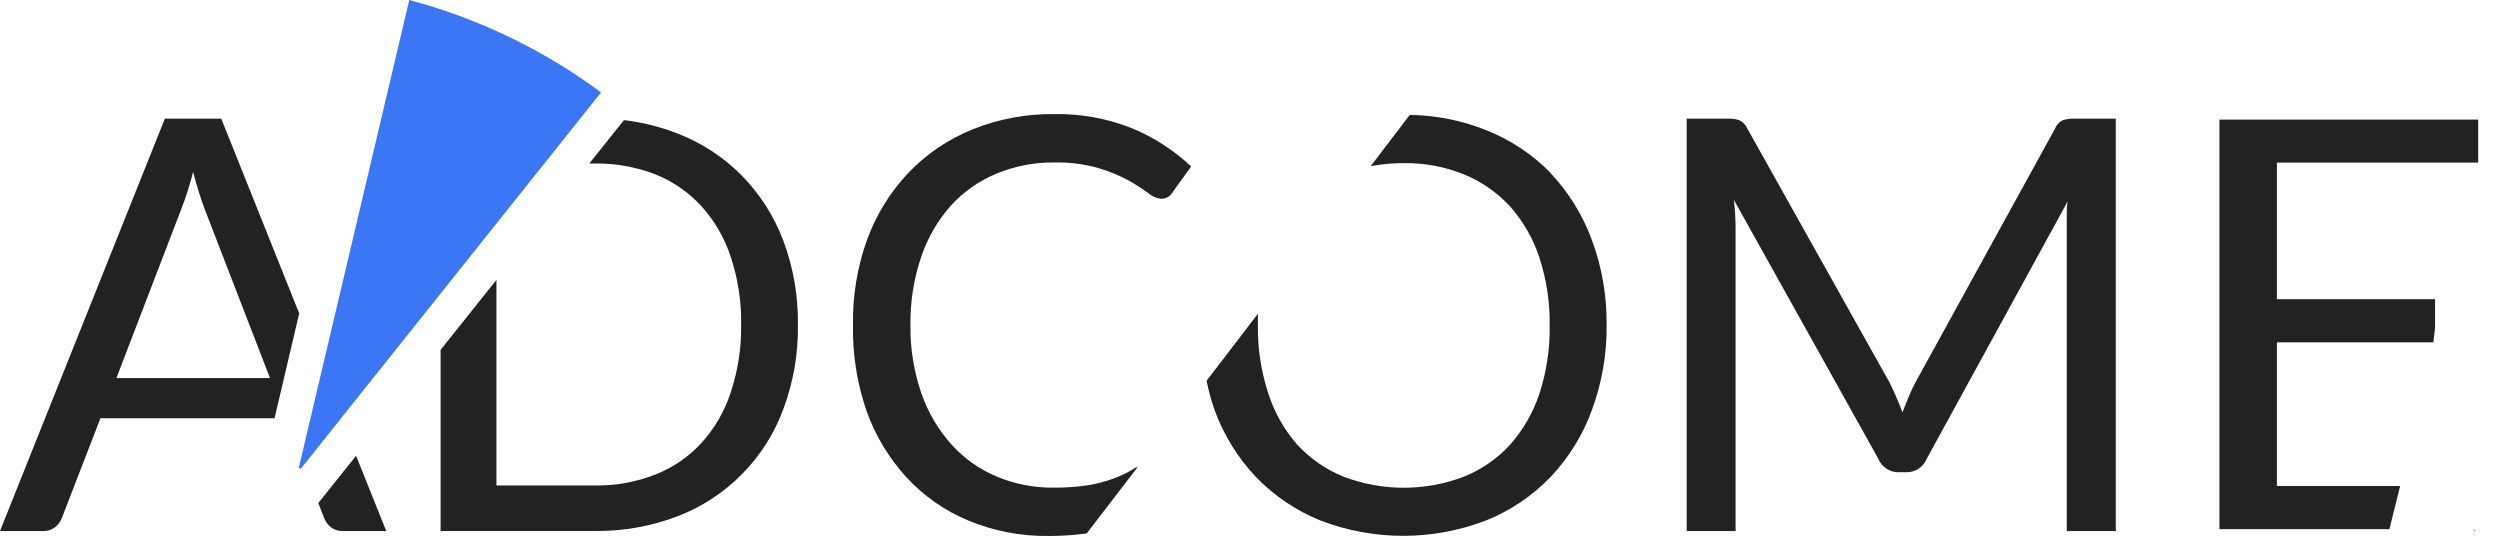
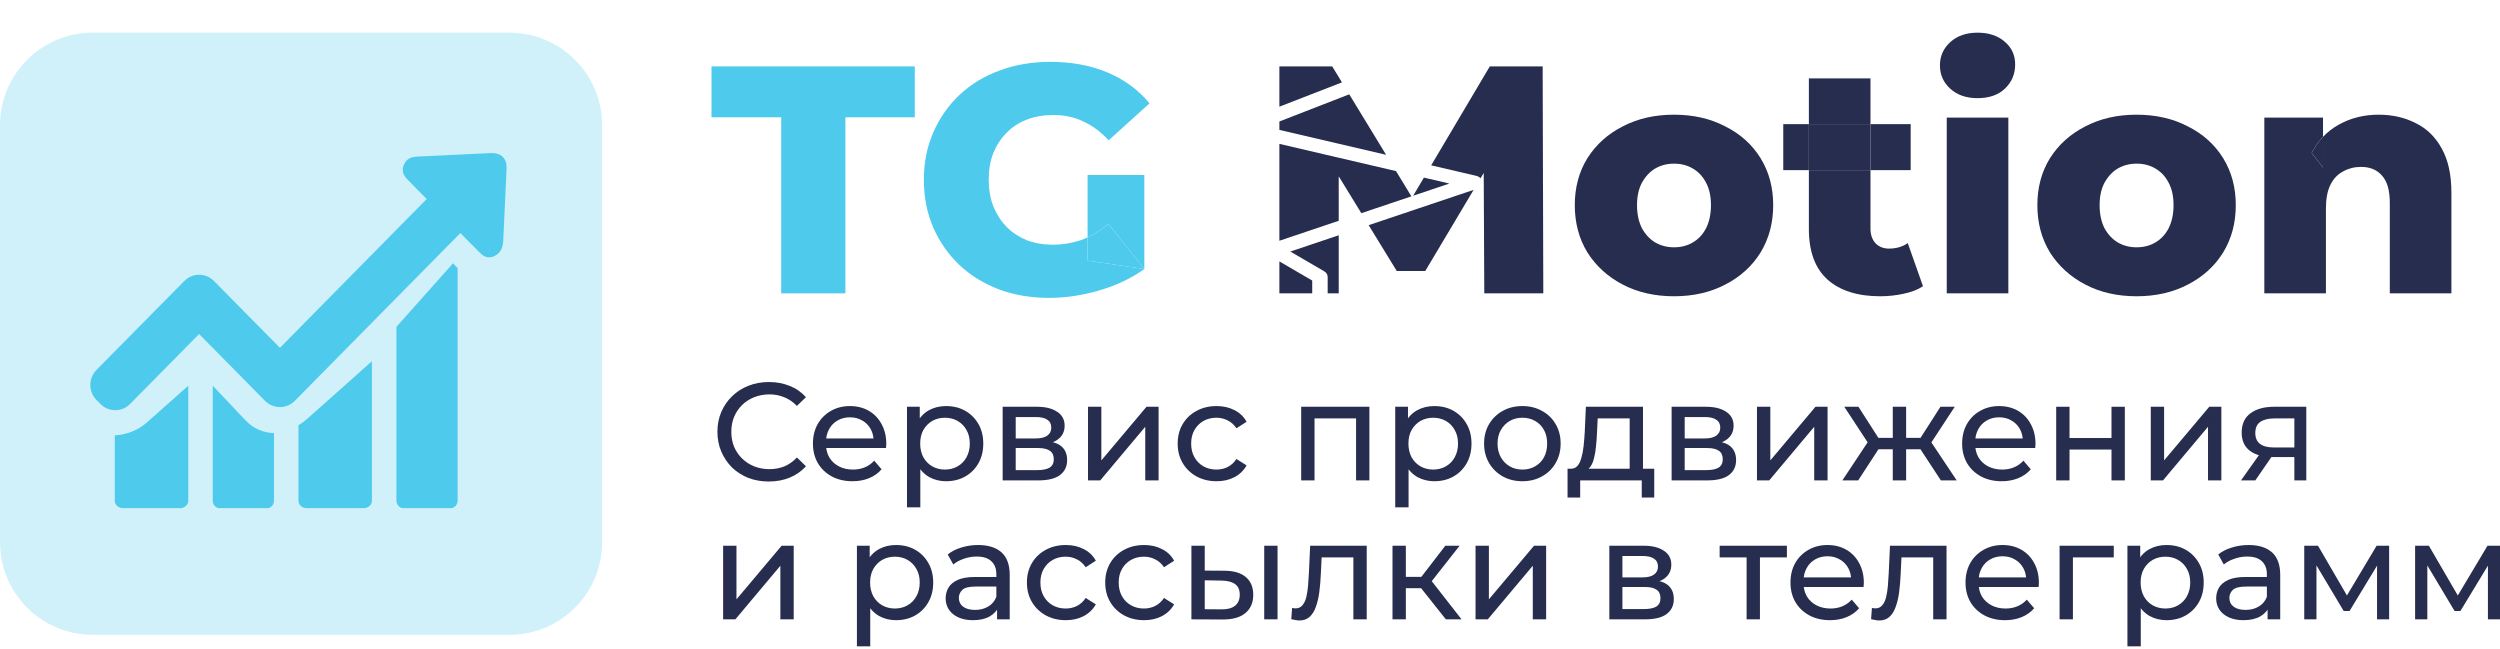
- <svg xmlns="http://www.w3.org/2000/svg" width="140" height="31" viewBox="0 0 140 31" fill="none">
-   <path d="M118.485 6.645V29.738H115.74V12.773C115.74 12.547 115.74 12.307 115.74 12.023C115.74 11.738 115.74 11.505 115.793 11.273L107.895 25.695C107.803 25.919 107.646 26.111 107.444 26.244C107.242 26.378 107.005 26.448 106.763 26.445H106.313C106.072 26.447 105.836 26.376 105.635 26.242C105.435 26.109 105.279 25.918 105.188 25.695L97.095 11.19C97.159 11.715 97.191 12.244 97.193 12.773V29.738H94.455V6.645H96.758C96.976 6.638 97.193 6.666 97.403 6.728C97.595 6.823 97.749 6.982 97.838 7.178L105.818 21.427C105.945 21.69 106.073 21.96 106.193 22.238C106.313 22.515 106.433 22.8 106.538 23.093C106.65 22.8 106.763 22.515 106.883 22.23C106.993 21.95 107.121 21.677 107.265 21.413L115.095 7.178C115.177 6.98 115.329 6.819 115.523 6.728C115.734 6.666 115.955 6.638 116.175 6.645H118.485Z" fill="#222222" />
-   <path d="M127.507 27.217V19.17H136.267L136.364 18.352V16.755H127.507V9.105H138.779V6.697H124.289V29.632H133.807L134.407 27.217H127.507Z" fill="#222222" />
-   <path d="M138.607 29.745V29.648L138.539 29.745H138.607Z" fill="#222222" />
-   <path d="M86.851 9.698C85.829 8.654 84.6 7.836 83.243 7.298C81.877 6.746 80.419 6.454 78.946 6.435L76.756 9.308C77.364 9.191 77.982 9.133 78.601 9.135C79.759 9.119 80.909 9.333 81.983 9.765C82.963 10.168 83.844 10.78 84.563 11.558C85.3 12.391 85.859 13.366 86.206 14.423C86.606 15.655 86.801 16.945 86.783 18.24C86.801 19.533 86.606 20.82 86.206 22.05C85.856 23.103 85.297 24.075 84.563 24.908C83.846 25.686 82.965 26.295 81.983 26.693C79.81 27.521 77.407 27.521 75.233 26.693C74.252 26.295 73.371 25.686 72.653 24.908C71.912 24.067 71.355 23.081 71.018 22.013C70.618 20.783 70.423 19.496 70.441 18.203C70.441 17.985 70.441 17.783 70.441 17.573L67.568 21.323C67.679 21.88 67.829 22.429 68.018 22.965C68.527 24.36 69.316 25.636 70.336 26.715C71.353 27.768 72.579 28.596 73.936 29.145C76.924 30.295 80.233 30.295 83.221 29.145C84.581 28.598 85.81 27.77 86.828 26.715C87.849 25.636 88.637 24.36 89.146 22.965C89.709 21.441 89.988 19.827 89.971 18.203C89.988 16.578 89.709 14.964 89.146 13.44C88.634 12.047 87.846 10.771 86.828 9.69" fill="#222222" />
-   <path d="M63.646 26.152C63.238 26.42 62.8 26.639 62.341 26.805C61.855 26.983 61.352 27.111 60.841 27.188C60.224 27.273 59.603 27.313 58.981 27.308C57.9 27.318 56.828 27.108 55.831 26.692C54.867 26.295 54.004 25.688 53.303 24.915C52.554 24.084 51.978 23.113 51.608 22.058C51.177 20.819 50.966 19.514 50.986 18.203C50.967 16.905 51.17 15.614 51.586 14.385C51.942 13.325 52.508 12.348 53.251 11.512C53.961 10.734 54.834 10.122 55.808 9.72C56.826 9.3 57.917 9.089 59.018 9.098C59.862 9.078 60.703 9.184 61.516 9.413C62.103 9.587 62.671 9.82 63.211 10.11C63.588 10.326 63.953 10.561 64.306 10.815C64.502 10.991 64.749 11.101 65.011 11.13C65.155 11.136 65.299 11.099 65.423 11.025C65.527 10.957 65.612 10.864 65.671 10.755L66.706 9.323C65.737 8.413 64.611 7.686 63.383 7.178C61.999 6.63 60.521 6.362 59.033 6.39C57.461 6.369 55.9 6.662 54.443 7.253C53.096 7.799 51.879 8.625 50.873 9.675C49.853 10.754 49.064 12.03 48.556 13.425C48.006 14.957 47.739 16.576 47.768 18.203C47.737 19.829 47.991 21.448 48.518 22.988C49.008 24.376 49.774 25.651 50.768 26.738C51.736 27.782 52.918 28.606 54.233 29.152C55.659 29.743 57.19 30.036 58.733 30.015C59.443 30.015 60.152 29.968 60.856 29.872L63.736 26.122L63.623 26.198" fill="#222222" />
-   <path opacity="0.99" d="M33.66 5.175C30.438 2.788 26.794 1.033 22.92 0L16.732 26.198L16.845 26.25L33.66 5.175Z" fill="#3976F4" />
-   <path d="M43.866 13.477C43.354 12.113 42.562 10.872 41.541 9.832C40.522 8.801 39.295 7.998 37.941 7.477C36.978 7.098 35.97 6.846 34.941 6.727L32.999 9.157H33.314C34.472 9.141 35.623 9.348 36.704 9.765C37.683 10.158 38.562 10.765 39.276 11.542C40.016 12.362 40.576 13.328 40.919 14.377C41.326 15.603 41.524 16.889 41.504 18.18C41.524 19.471 41.326 20.757 40.919 21.982C40.578 23.031 40.018 23.994 39.276 24.81C38.563 25.585 37.684 26.188 36.704 26.572C35.625 26.996 34.473 27.205 33.314 27.187H27.801V15.675L24.674 19.59V29.737H33.291C34.879 29.756 36.457 29.477 37.941 28.912C39.299 28.392 40.53 27.587 41.552 26.552C42.574 25.518 43.363 24.277 43.866 22.912C44.43 21.404 44.707 19.805 44.684 18.195C44.705 16.585 44.428 14.986 43.866 13.477Z" fill="#222222" />
-   <path d="M16.755 17.55L12.39 6.645H9.232L0 29.738H2.415C2.662 29.745 2.904 29.666 3.098 29.513C3.264 29.379 3.391 29.203 3.465 29.003L5.625 23.423H15.375L16.755 17.55ZM10.117 11.798C10.398 11.089 10.631 10.362 10.815 9.623C10.92 10.043 11.033 10.433 11.152 10.808C11.273 11.183 11.385 11.498 11.49 11.783L15.12 21.173H6.518L10.117 11.798Z" fill="#222222" />
-   <path d="M17.826 28.17L18.149 29.003C18.227 29.209 18.359 29.39 18.531 29.528C18.724 29.676 18.963 29.75 19.206 29.738H21.629L19.941 25.523L17.826 28.17Z" fill="#222222" />
+ <svg xmlns="http://www.w3.org/2000/svg" width="162" height="42" viewBox="0 0 162 42" fill="none">
+   <rect y="2.117" width="39.018" height="39.018" rx="6" fill="#4ECAED" fill-opacity="0.26" />
+   <path d="M7.439 28.214V32.455C7.439 32.713 7.676 32.928 7.972 32.928H11.667C11.957 32.928 12.2 32.718 12.2 32.455V24.994L9.517 27.376C8.947 27.875 8.221 28.166 7.439 28.214Z" fill="#4ECAED" />
+   <path d="M13.786 24.994V32.458C13.786 32.715 13.983 32.928 14.23 32.928H17.309C17.551 32.928 17.753 32.72 17.753 32.458V28.064C17.052 28.048 16.395 27.755 15.901 27.231L13.786 24.994Z" fill="#4ECAED" />
+   <path d="M19.34 27.551V32.454C19.34 32.712 19.576 32.928 19.873 32.928H23.567C23.858 32.928 24.1 32.718 24.1 32.454V23.408L19.867 27.174C19.703 27.319 19.528 27.443 19.34 27.551Z" fill="#4ECAED" />
+   <path d="M29.356 17.061L25.687 21.182V32.429C25.687 32.701 25.884 32.928 26.131 32.928H29.209C29.452 32.928 29.654 32.707 29.654 32.429V17.373C29.553 17.276 29.477 17.191 29.421 17.134L29.356 17.061Z" fill="#4ECAED" />
+   <path d="M32.597 10.184C32.437 10.01 32.193 9.92 31.883 9.92C31.855 9.92 31.822 9.92 31.794 9.92C30.22 9.993 28.652 10.072 27.078 10.145C26.867 10.156 26.579 10.168 26.352 10.398C26.28 10.471 26.224 10.555 26.18 10.656C25.947 11.167 26.274 11.498 26.429 11.656L26.823 12.06C27.094 12.341 27.372 12.621 27.649 12.897L18.139 22.538L13.866 18.209C13.611 17.95 13.268 17.804 12.902 17.804C12.536 17.804 12.198 17.95 11.943 18.209L6.252 23.97C5.72 24.509 5.72 25.38 6.252 25.919L6.507 26.177C6.761 26.435 7.105 26.581 7.471 26.581C7.837 26.581 8.175 26.435 8.43 26.177L12.902 21.645L17.175 25.975C17.43 26.233 17.773 26.379 18.139 26.379C18.505 26.379 18.843 26.233 19.103 25.975L29.832 15.103L31.046 16.328C31.19 16.474 31.389 16.676 31.694 16.676C31.822 16.676 31.949 16.642 32.082 16.569C32.171 16.518 32.248 16.462 32.315 16.395C32.553 16.154 32.597 15.845 32.609 15.603C32.653 14.57 32.703 13.537 32.753 12.498L32.825 10.943C32.841 10.617 32.769 10.364 32.597 10.184Z" fill="#4ECAED" />
+   <path d="M50.622 19.009V7.6H46.105V4.302H59.278V7.6H54.782V19.009H50.622Z" fill="#4ECAED" />
+   <path d="M108.475 19.198C107.228 19.198 106.122 18.946 105.155 18.441C104.189 17.937 103.425 17.244 102.865 16.361C102.319 15.465 102.046 14.443 102.046 13.294C102.046 12.146 102.319 11.13 102.865 10.248C103.425 9.365 104.189 8.679 105.155 8.189C106.122 7.684 107.228 7.432 108.475 7.432C109.721 7.432 110.828 7.684 111.794 8.189C112.775 8.679 113.538 9.365 114.084 10.248C114.63 11.13 114.903 12.146 114.903 13.294C114.903 14.443 114.63 15.465 114.084 16.361C113.538 17.244 112.775 17.937 111.794 18.441C110.828 18.946 109.721 19.198 108.475 19.198ZM108.475 16.025C108.937 16.025 109.343 15.92 109.693 15.71C110.057 15.5 110.344 15.192 110.555 14.786C110.765 14.366 110.87 13.868 110.87 13.294C110.87 12.72 110.765 12.236 110.555 11.844C110.344 11.438 110.057 11.13 109.693 10.92C109.343 10.71 108.937 10.605 108.475 10.605C108.026 10.605 107.62 10.71 107.256 10.92C106.906 11.13 106.619 11.438 106.395 11.844C106.185 12.236 106.079 12.72 106.079 13.294C106.079 13.868 106.185 14.366 106.395 14.786C106.619 15.192 106.906 15.5 107.256 15.71C107.62 15.92 108.026 16.025 108.475 16.025Z" fill="#272D4E" />
+   <path d="M126.149 19.009V7.621H130.141V19.009H126.149ZM128.145 6.361C127.417 6.361 126.829 6.158 126.381 5.752C125.932 5.345 125.708 4.841 125.708 4.239C125.708 3.637 125.932 3.132 126.381 2.726C126.829 2.32 127.417 2.117 128.145 2.117C128.874 2.117 129.462 2.313 129.91 2.705C130.358 3.083 130.582 3.574 130.582 4.176C130.582 4.806 130.358 5.331 129.91 5.752C129.476 6.158 128.888 6.361 128.145 6.361Z" fill="#272D4E" />
+   <path d="M138.45 19.198C137.203 19.198 136.097 18.946 135.131 18.441C134.164 17.937 133.401 17.244 132.84 16.361C132.294 15.465 132.021 14.443 132.021 13.294C132.021 12.146 132.294 11.13 132.84 10.248C133.401 9.365 134.164 8.679 135.131 8.189C136.097 7.684 137.203 7.432 138.45 7.432C139.697 7.432 140.803 7.684 141.77 8.189C142.75 8.679 143.513 9.365 144.06 10.248C144.606 11.13 144.879 12.146 144.879 13.294C144.879 14.443 144.606 15.465 144.06 16.361C143.513 17.244 142.75 17.937 141.77 18.441C140.803 18.946 139.697 19.198 138.45 19.198ZM138.45 16.025C138.912 16.025 139.318 15.92 139.669 15.71C140.033 15.5 140.32 15.192 140.53 14.786C140.74 14.366 140.845 13.868 140.845 13.294C140.845 12.72 140.74 12.236 140.53 11.844C140.32 11.438 140.033 11.13 139.669 10.92C139.318 10.71 138.912 10.605 138.45 10.605C138.002 10.605 137.596 10.71 137.231 10.92C136.881 11.13 136.594 11.438 136.37 11.844C136.16 12.236 136.055 12.72 136.055 13.294C136.055 13.868 136.16 14.366 136.37 14.786C136.594 15.192 136.881 15.5 137.231 15.71C137.596 15.92 138.002 16.025 138.45 16.025Z" fill="#272D4E" />
+   <path fill-rule="evenodd" clip-rule="evenodd" d="M86.749 19.009H86.033V17.946C86.033 17.799 85.95 17.663 85.81 17.581L83.613 16.3L86.749 15.245V19.009ZM82.904 15.601L86.749 14.307V11.424L88.214 13.814L91.458 12.722L90.462 11.087L86.749 10.22L86.325 10.122L82.904 9.323V15.601ZM87.431 6.112L89.819 10.031L82.904 8.417V7.872L87.431 6.112ZM91.574 12.683L93.919 11.894L92.269 11.509L91.574 12.683ZM88.69 14.591L90.88 13.854L91.932 13.5L95.491 12.303L92.358 17.559H90.509L88.69 14.591ZM82.904 19.009V16.939L85.032 18.18V19.009H82.904ZM96.145 11.206L95.937 11.555C95.871 11.478 95.777 11.421 95.666 11.395L92.741 10.713L96.539 4.302H99.964L100.006 19.009H96.182L96.145 11.206ZM86.959 5.337L82.904 6.913V4.302H86.328L86.959 5.337Z" fill="#272D4E" />
+   <path d="M74.153 17.433L71.82 14.513C71.368 14.881 70.92 15.17 70.476 15.38V16.887L74.153 17.433Z" fill="#4ECAED" />
+   <path fill-rule="evenodd" clip-rule="evenodd" d="M67.976 19.303C66.813 19.303 65.735 19.121 64.74 18.756C63.746 18.378 62.884 17.846 62.156 17.16C61.442 16.473 60.882 15.668 60.475 14.744C60.069 13.805 59.866 12.776 59.866 11.655C59.866 10.535 60.069 9.512 60.475 8.588C60.882 7.649 61.449 6.837 62.177 6.151C62.905 5.464 63.767 4.939 64.761 4.575C65.77 4.197 66.869 4.008 68.06 4.008C69.446 4.008 70.686 4.239 71.778 4.701C72.871 5.163 73.774 5.829 74.489 6.697L71.841 9.092C71.337 8.546 70.791 8.14 70.203 7.874C69.628 7.593 68.984 7.453 68.27 7.453C67.639 7.453 67.065 7.551 66.547 7.747C66.029 7.944 65.588 8.231 65.223 8.609C64.859 8.973 64.572 9.414 64.362 9.932C64.166 10.437 64.068 11.011 64.068 11.655C64.068 12.271 64.166 12.839 64.362 13.357C64.572 13.875 64.859 14.323 65.223 14.702C65.588 15.066 66.022 15.353 66.526 15.563C67.044 15.759 67.612 15.857 68.228 15.857C68.844 15.857 69.446 15.759 70.035 15.563C70.181 15.511 70.328 15.45 70.476 15.38V16.887L74.153 17.433C73.312 18.035 72.339 18.497 71.232 18.82C70.126 19.142 69.04 19.303 67.976 19.303Z" fill="#4ECAED" />
+   <path d="M71.82 14.513L74.153 17.433V11.34H70.476V15.38C70.92 15.17 71.368 14.881 71.82 14.513Z" fill="#4ECAED" />
+   <path fill-rule="evenodd" clip-rule="evenodd" d="M118.433 18.126C119.246 18.84 120.38 19.198 121.837 19.198C122.369 19.198 122.88 19.142 123.371 19.03C123.861 18.932 124.274 18.77 124.61 18.546L123.623 15.752C123.287 15.99 122.88 16.109 122.404 16.109C122.054 16.109 121.767 15.997 121.543 15.773C121.319 15.535 121.207 15.213 121.207 14.807V11.025H123.812V8.042H121.207V5.079H117.215V8.042H115.555V11.025H117.215V14.849C117.215 16.305 117.621 17.398 118.433 18.126ZM117.215 11.025H121.207V8.042H117.215V11.025Z" fill="#272D4E" />
+   <path d="M117.215 11.025H121.207V8.042H117.215V11.025Z" fill="#272D4E" />
+   <path fill-rule="evenodd" clip-rule="evenodd" d="M156.54 7.979C155.825 7.614 155.027 7.432 154.144 7.432C153.192 7.432 152.338 7.642 151.581 8.063C151.187 8.274 150.837 8.543 150.531 8.868V7.621H146.728V19.009H150.72V13.504C150.72 12.874 150.818 12.363 151.014 11.97C151.21 11.578 151.483 11.291 151.833 11.109C152.184 10.913 152.569 10.815 152.989 10.815C153.577 10.815 154.032 11.004 154.355 11.382C154.691 11.746 154.859 12.335 154.859 13.147V19.009H158.851V12.496C158.851 11.319 158.64 10.36 158.22 9.617C157.814 8.875 157.254 8.329 156.54 7.979ZM150.531 10.857V8.868C150.506 8.894 150.482 8.921 150.458 8.947C150.206 9.229 149.985 9.55 149.795 9.911L150.531 10.857Z" fill="#272D4E" />
+   <path d="M149.795 9.911L150.531 10.857V8.868C150.506 8.894 150.482 8.921 150.458 8.947C150.206 9.229 149.985 9.55 149.795 9.911Z" fill="#272D4E" />
+   <path d="M49.821 31.202C49.34 31.202 48.896 31.124 48.488 30.968C48.086 30.806 47.735 30.581 47.434 30.293C47.14 29.999 46.909 29.656 46.741 29.266C46.573 28.876 46.489 28.447 46.489 27.979C46.489 27.51 46.573 27.081 46.741 26.691C46.909 26.301 47.143 25.962 47.443 25.674C47.744 25.38 48.095 25.154 48.497 24.998C48.905 24.836 49.349 24.755 49.83 24.755C50.316 24.755 50.763 24.839 51.171 25.007C51.585 25.169 51.937 25.413 52.225 25.737L51.639 26.304C51.399 26.052 51.129 25.866 50.829 25.746C50.529 25.62 50.208 25.556 49.865 25.556C49.511 25.556 49.181 25.617 48.875 25.737C48.575 25.857 48.314 26.025 48.092 26.241C47.87 26.457 47.696 26.715 47.569 27.015C47.449 27.309 47.389 27.631 47.389 27.979C47.389 28.327 47.449 28.651 47.569 28.951C47.696 29.245 47.87 29.5 48.092 29.716C48.314 29.933 48.575 30.101 48.875 30.221C49.181 30.341 49.511 30.401 49.865 30.401C50.208 30.401 50.529 30.341 50.829 30.221C51.129 30.095 51.399 29.902 51.639 29.644L52.225 30.212C51.937 30.536 51.585 30.782 51.171 30.95C50.763 31.118 50.313 31.202 49.821 31.202Z" fill="#272D4E" />
+   <path d="M55.244 31.184C54.733 31.184 54.283 31.079 53.893 30.869C53.509 30.659 53.209 30.371 52.993 30.005C52.783 29.638 52.678 29.218 52.678 28.744C52.678 28.27 52.78 27.85 52.984 27.483C53.194 27.117 53.479 26.832 53.839 26.628C54.205 26.418 54.617 26.313 55.073 26.313C55.535 26.313 55.943 26.415 56.297 26.619C56.651 26.823 56.928 27.111 57.126 27.483C57.33 27.85 57.432 28.279 57.432 28.771C57.432 28.807 57.429 28.849 57.423 28.897C57.423 28.945 57.42 28.99 57.414 29.032H53.353V28.411H56.964L56.612 28.627C56.618 28.321 56.555 28.048 56.423 27.808C56.291 27.567 56.108 27.381 55.874 27.249C55.646 27.111 55.379 27.042 55.073 27.042C54.773 27.042 54.505 27.111 54.271 27.249C54.037 27.381 53.854 27.57 53.722 27.817C53.59 28.057 53.524 28.333 53.524 28.645V28.789C53.524 29.107 53.596 29.392 53.74 29.644C53.89 29.89 54.097 30.083 54.361 30.221C54.626 30.359 54.929 30.428 55.271 30.428C55.553 30.428 55.808 30.38 56.036 30.284C56.27 30.188 56.474 30.044 56.648 29.852L57.126 30.41C56.91 30.662 56.639 30.854 56.315 30.986C55.997 31.118 55.64 31.184 55.244 31.184Z" fill="#272D4E" />
+   <path d="M61.303 31.184C60.907 31.184 60.544 31.094 60.213 30.914C59.889 30.728 59.628 30.455 59.43 30.095C59.238 29.734 59.142 29.284 59.142 28.744C59.142 28.204 59.235 27.753 59.421 27.393C59.613 27.033 59.871 26.763 60.195 26.583C60.526 26.403 60.895 26.313 61.303 26.313C61.771 26.313 62.185 26.415 62.545 26.619C62.906 26.823 63.191 27.108 63.401 27.474C63.611 27.835 63.716 28.258 63.716 28.744C63.716 29.23 63.611 29.656 63.401 30.023C63.191 30.389 62.906 30.674 62.545 30.878C62.185 31.082 61.771 31.184 61.303 31.184ZM58.773 32.877V26.358H59.601V27.645L59.547 28.753L59.637 29.86V32.877H58.773ZM61.231 30.428C61.537 30.428 61.81 30.359 62.05 30.221C62.296 30.083 62.488 29.887 62.627 29.635C62.77 29.377 62.843 29.08 62.843 28.744C62.843 28.402 62.77 28.108 62.627 27.862C62.488 27.61 62.296 27.414 62.05 27.276C61.81 27.138 61.537 27.069 61.231 27.069C60.931 27.069 60.658 27.138 60.411 27.276C60.171 27.414 59.979 27.61 59.835 27.862C59.697 28.108 59.628 28.402 59.628 28.744C59.628 29.08 59.697 29.377 59.835 29.635C59.979 29.887 60.171 30.083 60.411 30.221C60.658 30.359 60.931 30.428 61.231 30.428Z" fill="#272D4E" />
+   <path d="M64.972 31.13V26.358H67.187C67.745 26.358 68.183 26.466 68.501 26.682C68.826 26.892 68.988 27.192 68.988 27.582C68.988 27.973 68.835 28.276 68.528 28.492C68.228 28.702 67.829 28.807 67.331 28.807L67.466 28.573C68.036 28.573 68.459 28.678 68.736 28.888C69.012 29.098 69.15 29.407 69.15 29.816C69.15 30.23 68.994 30.554 68.681 30.788C68.375 31.016 67.904 31.13 67.268 31.13H64.972ZM65.818 30.464H67.205C67.565 30.464 67.835 30.41 68.015 30.302C68.195 30.188 68.285 30.008 68.285 29.761C68.285 29.509 68.201 29.326 68.033 29.212C67.871 29.092 67.613 29.032 67.259 29.032H65.818V30.464ZM65.818 28.411H67.115C67.445 28.411 67.694 28.351 67.862 28.231C68.036 28.105 68.123 27.931 68.123 27.709C68.123 27.48 68.036 27.309 67.862 27.195C67.694 27.081 67.445 27.024 67.115 27.024H65.818V28.411Z" fill="#272D4E" />
+   <path d="M70.503 31.13V26.358H71.367V29.834L74.293 26.358H75.077V31.13H74.212V27.654L71.295 31.13H70.503Z" fill="#272D4E" />
+   <path d="M78.834 31.184C78.348 31.184 77.913 31.079 77.529 30.869C77.151 30.659 76.853 30.371 76.637 30.005C76.421 29.638 76.313 29.218 76.313 28.744C76.313 28.27 76.421 27.85 76.637 27.483C76.853 27.117 77.151 26.832 77.529 26.628C77.913 26.418 78.348 26.313 78.834 26.313C79.267 26.313 79.651 26.4 79.987 26.574C80.329 26.742 80.593 26.994 80.779 27.33L80.122 27.753C79.966 27.519 79.774 27.348 79.546 27.24C79.324 27.126 79.084 27.069 78.825 27.069C78.513 27.069 78.234 27.138 77.988 27.276C77.742 27.414 77.547 27.61 77.403 27.862C77.259 28.108 77.187 28.402 77.187 28.744C77.187 29.086 77.259 29.383 77.403 29.635C77.547 29.887 77.742 30.083 77.988 30.221C78.234 30.359 78.513 30.428 78.825 30.428C79.084 30.428 79.324 30.374 79.546 30.266C79.774 30.152 79.966 29.977 80.122 29.743L80.779 30.158C80.593 30.488 80.329 30.743 79.987 30.923C79.651 31.097 79.267 31.184 78.834 31.184Z" fill="#272D4E" />
+   <path d="M84.317 31.13V26.358H88.737V31.13H87.873V26.898L88.08 27.114H84.974L85.181 26.898V31.13H84.317Z" fill="#272D4E" />
+   <path d="M92.94 31.184C92.544 31.184 92.181 31.094 91.851 30.914C91.527 30.728 91.266 30.455 91.067 30.095C90.875 29.734 90.779 29.284 90.779 28.744C90.779 28.204 90.872 27.753 91.058 27.393C91.25 27.033 91.509 26.763 91.833 26.583C92.163 26.403 92.532 26.313 92.94 26.313C93.408 26.313 93.823 26.415 94.183 26.619C94.543 26.823 94.828 27.108 95.038 27.474C95.248 27.835 95.353 28.258 95.353 28.744C95.353 29.23 95.248 29.656 95.038 30.023C94.828 30.389 94.543 30.674 94.183 30.878C93.823 31.082 93.408 31.184 92.94 31.184ZM90.41 32.877V26.358H91.238V27.645L91.184 28.753L91.275 29.86V32.877H90.41ZM92.868 30.428C93.174 30.428 93.447 30.359 93.688 30.221C93.934 30.083 94.126 29.887 94.264 29.635C94.408 29.377 94.48 29.08 94.48 28.744C94.48 28.402 94.408 28.108 94.264 27.862C94.126 27.61 93.934 27.414 93.688 27.276C93.447 27.138 93.174 27.069 92.868 27.069C92.568 27.069 92.295 27.138 92.049 27.276C91.809 27.414 91.617 27.61 91.472 27.862C91.335 28.108 91.266 28.402 91.266 28.744C91.266 29.08 91.335 29.377 91.472 29.635C91.617 29.887 91.809 30.083 92.049 30.221C92.295 30.359 92.568 30.428 92.868 30.428Z" fill="#272D4E" />
+   <path d="M98.653 31.184C98.173 31.184 97.747 31.079 97.374 30.869C97.002 30.659 96.708 30.371 96.492 30.005C96.276 29.632 96.168 29.212 96.168 28.744C96.168 28.27 96.276 27.85 96.492 27.483C96.708 27.117 97.002 26.832 97.374 26.628C97.747 26.418 98.173 26.313 98.653 26.313C99.127 26.313 99.55 26.418 99.923 26.628C100.301 26.832 100.595 27.117 100.805 27.483C101.021 27.844 101.129 28.264 101.129 28.744C101.129 29.218 101.021 29.638 100.805 30.005C100.595 30.371 100.301 30.659 99.923 30.869C99.55 31.079 99.127 31.184 98.653 31.184ZM98.653 30.428C98.959 30.428 99.232 30.359 99.472 30.221C99.719 30.083 99.911 29.887 100.049 29.635C100.187 29.377 100.256 29.08 100.256 28.744C100.256 28.402 100.187 28.108 100.049 27.862C99.911 27.61 99.719 27.414 99.472 27.276C99.232 27.138 98.959 27.069 98.653 27.069C98.347 27.069 98.074 27.138 97.834 27.276C97.594 27.414 97.401 27.61 97.257 27.862C97.113 28.108 97.041 28.402 97.041 28.744C97.041 29.08 97.113 29.377 97.257 29.635C97.401 29.887 97.594 30.083 97.834 30.221C98.074 30.359 98.347 30.428 98.653 30.428Z" fill="#272D4E" />
+   <path d="M105.602 30.725V27.114H103.531L103.486 28.033C103.474 28.333 103.453 28.624 103.423 28.906C103.399 29.182 103.357 29.437 103.297 29.671C103.243 29.905 103.162 30.098 103.054 30.248C102.945 30.398 102.801 30.491 102.621 30.527L101.766 30.374C101.952 30.38 102.102 30.32 102.216 30.194C102.33 30.062 102.417 29.881 102.477 29.653C102.543 29.425 102.591 29.167 102.621 28.879C102.651 28.585 102.675 28.282 102.693 27.97L102.765 26.358H106.466V30.725H105.602ZM101.577 32.238V30.374H107.195V32.238H106.385V31.13H102.396V32.238H101.577Z" fill="#272D4E" />
+   <path d="M108.321 31.13V26.358H110.536C111.095 26.358 111.533 26.466 111.851 26.682C112.175 26.892 112.337 27.192 112.337 27.582C112.337 27.973 112.184 28.276 111.878 28.492C111.578 28.702 111.179 28.807 110.681 28.807L110.816 28.573C111.386 28.573 111.809 28.678 112.085 28.888C112.361 29.098 112.499 29.407 112.499 29.816C112.499 30.23 112.343 30.554 112.031 30.788C111.725 31.016 111.254 31.13 110.618 31.13H108.321ZM109.168 30.464H110.554C110.915 30.464 111.185 30.41 111.365 30.302C111.545 30.188 111.635 30.008 111.635 29.761C111.635 29.509 111.551 29.326 111.383 29.212C111.221 29.092 110.963 29.032 110.609 29.032H109.168V30.464ZM109.168 28.411H110.464C110.795 28.411 111.044 28.351 111.212 28.231C111.386 28.105 111.473 27.931 111.473 27.709C111.473 27.48 111.386 27.309 111.212 27.195C111.044 27.081 110.795 27.024 110.464 27.024H109.168V28.411Z" fill="#272D4E" />
+   <path d="M113.852 31.13V26.358H114.717V29.834L117.643 26.358H118.426V31.13H117.562V27.654L114.645 31.13H113.852Z" fill="#272D4E" />
+   <path d="M125.768 31.13L124.246 28.807L124.957 28.375L126.794 31.13H125.768ZM123.256 29.113V28.375H124.804V29.113H123.256ZM125.038 28.843L124.219 28.735L125.741 26.358H126.668L125.038 28.843ZM120.41 31.13H119.384L121.212 28.375L121.923 28.807L120.41 31.13ZM123.517 31.13H122.652V26.358H123.517V31.13ZM122.913 29.113H121.374V28.375H122.913V29.113ZM121.14 28.843L119.51 26.358H120.428L121.95 28.735L121.14 28.843Z" fill="#272D4E" />
+   <path d="M129.712 31.184C129.202 31.184 128.752 31.079 128.361 30.869C127.977 30.659 127.677 30.371 127.461 30.005C127.251 29.638 127.146 29.218 127.146 28.744C127.146 28.27 127.248 27.85 127.452 27.483C127.662 27.117 127.947 26.832 128.307 26.628C128.674 26.418 129.085 26.313 129.541 26.313C130.003 26.313 130.411 26.415 130.765 26.619C131.12 26.823 131.396 27.111 131.594 27.483C131.798 27.85 131.9 28.279 131.9 28.771C131.9 28.807 131.897 28.849 131.891 28.897C131.891 28.945 131.888 28.99 131.882 29.032H127.821V28.411H131.432L131.081 28.627C131.087 28.321 131.024 28.048 130.892 27.808C130.759 27.567 130.576 27.381 130.342 27.249C130.114 27.111 129.847 27.042 129.541 27.042C129.241 27.042 128.974 27.111 128.74 27.249C128.505 27.381 128.322 27.57 128.19 27.817C128.058 28.057 127.992 28.333 127.992 28.645V28.789C127.992 29.107 128.064 29.392 128.208 29.644C128.358 29.89 128.565 30.083 128.83 30.221C129.094 30.359 129.397 30.428 129.739 30.428C130.021 30.428 130.276 30.38 130.504 30.284C130.738 30.188 130.943 30.044 131.117 29.852L131.594 30.41C131.378 30.662 131.108 30.854 130.783 30.986C130.465 31.118 130.108 31.184 129.712 31.184Z" fill="#272D4E" />
+   <path d="M133.241 31.13V26.358H134.105V28.384H136.825V26.358H137.689V31.13H136.825V29.131H134.105V31.13H133.241Z" fill="#272D4E" />
+   <path d="M139.37 31.13V26.358H140.234V29.834L143.16 26.358H143.944V31.13H143.079V27.654L140.162 31.13H139.37Z" fill="#272D4E" />
+   <path d="M148.674 31.13V29.455L148.809 29.617H147.287C146.651 29.617 146.153 29.482 145.793 29.212C145.438 28.942 145.261 28.549 145.261 28.033C145.261 27.48 145.45 27.063 145.829 26.781C146.213 26.499 146.723 26.358 147.359 26.358H149.448V31.13H148.674ZM145.216 31.13L146.513 29.302H147.404L146.144 31.13H145.216ZM148.674 29.185V26.871L148.809 27.114H147.386C146.99 27.114 146.684 27.189 146.468 27.339C146.252 27.483 146.144 27.724 146.144 28.06C146.144 28.684 146.546 28.996 147.35 28.996H148.809L148.674 29.185Z" fill="#272D4E" />
+   <path d="M46.858 40.134V35.362H47.723V38.837L50.649 35.362H51.432V40.134H50.568V36.659L47.651 40.134H46.858Z" fill="#272D4E" />
+   <path d="M58.058 40.188C57.662 40.188 57.299 40.098 56.969 39.918C56.645 39.732 56.383 39.459 56.185 39.099C55.993 38.739 55.897 38.288 55.897 37.748C55.897 37.208 55.99 36.758 56.176 36.397C56.368 36.037 56.627 35.767 56.951 35.587C57.281 35.407 57.65 35.317 58.058 35.317C58.526 35.317 58.941 35.419 59.301 35.623C59.661 35.827 59.946 36.112 60.156 36.478C60.366 36.839 60.471 37.262 60.471 37.748C60.471 38.234 60.366 38.66 60.156 39.027C59.946 39.393 59.661 39.678 59.301 39.882C58.941 40.086 58.526 40.188 58.058 40.188ZM55.528 41.881V35.362H56.356V36.65L56.303 37.757L56.392 38.865V41.881H55.528ZM57.986 39.432C58.292 39.432 58.566 39.363 58.806 39.225C59.052 39.087 59.244 38.892 59.382 38.639C59.526 38.381 59.598 38.084 59.598 37.748C59.598 37.406 59.526 37.112 59.382 36.866C59.244 36.614 59.052 36.419 58.806 36.28C58.566 36.142 58.292 36.073 57.986 36.073C57.686 36.073 57.413 36.142 57.167 36.28C56.927 36.419 56.735 36.614 56.591 36.866C56.453 37.112 56.383 37.406 56.383 37.748C56.383 38.084 56.453 38.381 56.591 38.639C56.735 38.892 56.927 39.087 57.167 39.225C57.413 39.363 57.686 39.432 57.986 39.432Z" fill="#272D4E" />
+   <path d="M64.61 40.134V39.126L64.564 38.937V37.217C64.564 36.851 64.457 36.569 64.24 36.37C64.03 36.166 63.712 36.064 63.286 36.064C63.004 36.064 62.728 36.112 62.458 36.208C62.188 36.298 61.959 36.422 61.773 36.578L61.413 35.929C61.659 35.731 61.953 35.581 62.295 35.479C62.644 35.371 63.007 35.317 63.385 35.317C64.039 35.317 64.543 35.476 64.898 35.794C65.252 36.112 65.429 36.599 65.429 37.253V40.134H64.61ZM63.043 40.188C62.689 40.188 62.377 40.128 62.106 40.008C61.842 39.888 61.638 39.723 61.494 39.513C61.35 39.297 61.278 39.054 61.278 38.783C61.278 38.525 61.338 38.291 61.458 38.081C61.584 37.871 61.785 37.703 62.061 37.577C62.343 37.451 62.722 37.388 63.196 37.388H64.709V38.009H63.232C62.8 38.009 62.509 38.081 62.358 38.225C62.209 38.369 62.133 38.543 62.133 38.748C62.133 38.982 62.227 39.171 62.413 39.315C62.599 39.453 62.857 39.522 63.187 39.522C63.511 39.522 63.793 39.45 64.033 39.306C64.279 39.162 64.457 38.952 64.564 38.675L64.736 39.27C64.622 39.552 64.421 39.777 64.132 39.945C63.844 40.107 63.481 40.188 63.043 40.188Z" fill="#272D4E" />
+   <path d="M69.065 40.188C68.579 40.188 68.144 40.083 67.76 39.873C67.382 39.663 67.085 39.375 66.868 39.009C66.652 38.642 66.544 38.222 66.544 37.748C66.544 37.274 66.652 36.854 66.868 36.487C67.085 36.121 67.382 35.836 67.76 35.632C68.144 35.422 68.579 35.317 69.065 35.317C69.498 35.317 69.882 35.404 70.218 35.578C70.56 35.746 70.824 35.998 71.01 36.334L70.353 36.758C70.197 36.523 70.005 36.352 69.777 36.244C69.555 36.13 69.314 36.073 69.056 36.073C68.744 36.073 68.465 36.142 68.219 36.28C67.973 36.419 67.778 36.614 67.634 36.866C67.49 37.112 67.418 37.406 67.418 37.748C67.418 38.09 67.49 38.387 67.634 38.639C67.778 38.892 67.973 39.087 68.219 39.225C68.465 39.363 68.744 39.432 69.056 39.432C69.314 39.432 69.555 39.378 69.777 39.27C70.005 39.156 70.197 38.982 70.353 38.748L71.01 39.162C70.824 39.492 70.56 39.747 70.218 39.927C69.882 40.101 69.498 40.188 69.065 40.188Z" fill="#272D4E" />
+   <path d="M74.139 40.188C73.653 40.188 73.218 40.083 72.833 39.873C72.455 39.663 72.158 39.375 71.942 39.009C71.726 38.642 71.618 38.222 71.618 37.748C71.618 37.274 71.726 36.854 71.942 36.487C72.158 36.121 72.455 35.836 72.833 35.632C73.218 35.422 73.653 35.317 74.139 35.317C74.571 35.317 74.955 35.404 75.291 35.578C75.634 35.746 75.898 35.998 76.084 36.334L75.427 36.758C75.27 36.523 75.078 36.352 74.85 36.244C74.628 36.13 74.388 36.073 74.13 36.073C73.818 36.073 73.539 36.142 73.293 36.28C73.046 36.419 72.851 36.614 72.707 36.866C72.563 37.112 72.491 37.406 72.491 37.748C72.491 38.09 72.563 38.387 72.707 38.639C72.851 38.892 73.046 39.087 73.293 39.225C73.539 39.363 73.818 39.432 74.13 39.432C74.388 39.432 74.628 39.378 74.85 39.27C75.078 39.156 75.27 38.982 75.427 38.748L76.084 39.162C75.898 39.492 75.634 39.747 75.291 39.927C74.955 40.101 74.571 40.188 74.139 40.188Z" fill="#272D4E" />
+   <path d="M81.921 40.134V35.362H82.785V40.134H81.921ZM79.355 36.983C79.961 36.989 80.42 37.127 80.733 37.397C81.051 37.667 81.21 38.048 81.21 38.54C81.21 39.057 81.036 39.456 80.688 39.738C80.345 40.014 79.853 40.149 79.211 40.143L77.203 40.134V35.362H78.067V36.974L79.355 36.983ZM79.148 39.486C79.532 39.492 79.826 39.414 80.03 39.252C80.234 39.09 80.336 38.85 80.336 38.531C80.336 38.219 80.234 37.991 80.03 37.847C79.832 37.703 79.538 37.628 79.148 37.622L78.067 37.604V39.477L79.148 39.486Z" fill="#272D4E" />
+   <path d="M83.674 40.125L83.728 39.396C83.77 39.402 83.809 39.408 83.845 39.414C83.881 39.42 83.914 39.423 83.944 39.423C84.136 39.423 84.286 39.357 84.394 39.225C84.508 39.093 84.592 38.919 84.646 38.703C84.7 38.48 84.739 38.231 84.763 37.955C84.787 37.679 84.805 37.403 84.817 37.127L84.898 35.362H88.563V40.134H87.698V35.866L87.906 36.118H85.456L85.654 35.857L85.591 37.181C85.573 37.601 85.54 37.994 85.492 38.36C85.444 38.727 85.369 39.048 85.267 39.324C85.171 39.6 85.036 39.816 84.862 39.972C84.694 40.128 84.475 40.206 84.205 40.206C84.127 40.206 84.043 40.197 83.953 40.179C83.869 40.167 83.776 40.149 83.674 40.125Z" fill="#272D4E" />
+   <path d="M93.692 40.134L91.846 37.811L92.557 37.379L94.709 40.134H93.692ZM90.234 40.134V35.362H91.099V40.134H90.234ZM90.838 38.117V37.379H92.413V38.117H90.838ZM92.629 37.847L91.828 37.739L93.656 35.362H94.583L92.629 37.847Z" fill="#272D4E" />
+   <path d="M95.615 40.134V35.362H96.48V38.837L99.406 35.362H100.19V40.134H99.325V36.659L96.408 40.134H95.615Z" fill="#272D4E" />
+   <path d="M104.285 40.134V35.362H106.5C107.059 35.362 107.497 35.47 107.815 35.686C108.139 35.896 108.301 36.196 108.301 36.587C108.301 36.977 108.148 37.28 107.842 37.496C107.542 37.706 107.143 37.811 106.645 37.811L106.78 37.577C107.35 37.577 107.773 37.682 108.049 37.892C108.325 38.102 108.463 38.411 108.463 38.819C108.463 39.234 108.307 39.558 107.995 39.792C107.689 40.02 107.218 40.134 106.582 40.134H104.285ZM105.132 39.468H106.518C106.879 39.468 107.149 39.414 107.329 39.306C107.509 39.192 107.599 39.012 107.599 38.766C107.599 38.513 107.515 38.33 107.347 38.216C107.185 38.096 106.927 38.036 106.573 38.036H105.132V39.468ZM105.132 37.415H106.428C106.759 37.415 107.008 37.355 107.176 37.235C107.35 37.109 107.437 36.935 107.437 36.713C107.437 36.484 107.35 36.313 107.176 36.199C107.008 36.085 106.759 36.028 106.428 36.028H105.132V37.415Z" fill="#272D4E" />
+   <path d="M113.18 40.134V35.893L113.396 36.118H111.433V35.362H115.791V36.118H113.837L114.044 35.893V40.134H113.18Z" fill="#272D4E" />
+   <path d="M118.589 40.188C118.079 40.188 117.628 40.083 117.238 39.873C116.854 39.663 116.554 39.375 116.338 39.009C116.128 38.642 116.023 38.222 116.023 37.748C116.023 37.274 116.125 36.854 116.329 36.487C116.539 36.121 116.824 35.836 117.184 35.632C117.55 35.422 117.962 35.317 118.418 35.317C118.88 35.317 119.288 35.419 119.642 35.623C119.996 35.827 120.273 36.115 120.471 36.487C120.675 36.854 120.777 37.283 120.777 37.775C120.777 37.811 120.774 37.853 120.768 37.901C120.768 37.949 120.765 37.994 120.759 38.036H116.698V37.415H120.309L119.957 37.631C119.963 37.325 119.9 37.052 119.768 36.812C119.636 36.572 119.453 36.385 119.219 36.253C118.991 36.115 118.724 36.046 118.418 36.046C118.118 36.046 117.85 36.115 117.616 36.253C117.382 36.385 117.199 36.575 117.067 36.821C116.935 37.061 116.869 37.337 116.869 37.649V37.793C116.869 38.111 116.941 38.396 117.085 38.648C117.235 38.895 117.442 39.087 117.706 39.225C117.971 39.363 118.274 39.432 118.616 39.432C118.898 39.432 119.153 39.384 119.381 39.288C119.615 39.192 119.819 39.048 119.993 38.856L120.471 39.414C120.255 39.666 119.984 39.858 119.66 39.99C119.342 40.122 118.985 40.188 118.589 40.188Z" fill="#272D4E" />
+   <path d="M121.246 40.125L121.3 39.396C121.342 39.402 121.381 39.408 121.417 39.414C121.453 39.42 121.486 39.423 121.516 39.423C121.708 39.423 121.859 39.357 121.967 39.225C122.081 39.093 122.165 38.919 122.219 38.703C122.273 38.48 122.312 38.231 122.336 37.955C122.36 37.679 122.378 37.403 122.39 37.127L122.471 35.362H126.135V40.134H125.271V35.866L125.478 36.118H123.029L123.227 35.857L123.164 37.181C123.146 37.601 123.113 37.994 123.065 38.36C123.017 38.727 122.942 39.048 122.84 39.324C122.744 39.6 122.609 39.816 122.435 39.972C122.267 40.128 122.048 40.206 121.777 40.206C121.699 40.206 121.615 40.197 121.525 40.179C121.441 40.167 121.348 40.149 121.246 40.125Z" fill="#272D4E" />
+   <path d="M129.932 40.188C129.422 40.188 128.971 40.083 128.581 39.873C128.197 39.663 127.897 39.375 127.681 39.009C127.471 38.642 127.366 38.222 127.366 37.748C127.366 37.274 127.468 36.854 127.672 36.487C127.882 36.121 128.167 35.836 128.527 35.632C128.893 35.422 129.305 35.317 129.761 35.317C130.223 35.317 130.631 35.419 130.985 35.623C131.339 35.827 131.616 36.115 131.814 36.487C132.018 36.854 132.12 37.283 132.12 37.775C132.12 37.811 132.117 37.853 132.111 37.901C132.111 37.949 132.108 37.994 132.102 38.036H128.041V37.415H131.652L131.3 37.631C131.306 37.325 131.243 37.052 131.111 36.812C130.979 36.572 130.796 36.385 130.562 36.253C130.334 36.115 130.067 36.046 129.761 36.046C129.461 36.046 129.193 36.115 128.959 36.253C128.725 36.385 128.542 36.575 128.41 36.821C128.278 37.061 128.212 37.337 128.212 37.649V37.793C128.212 38.111 128.284 38.396 128.428 38.648C128.578 38.895 128.785 39.087 129.049 39.225C129.314 39.363 129.617 39.432 129.959 39.432C130.241 39.432 130.496 39.384 130.724 39.288C130.958 39.192 131.162 39.048 131.336 38.856L131.814 39.414C131.598 39.666 131.327 39.858 131.003 39.99C130.685 40.122 130.328 40.188 129.932 40.188Z" fill="#272D4E" />
+   <path d="M133.461 40.134V35.362H136.972V36.118H134.118L134.325 35.92V40.134H133.461Z" fill="#272D4E" />
+   <path d="M140.387 40.188C139.991 40.188 139.628 40.098 139.298 39.918C138.974 39.732 138.713 39.459 138.515 39.099C138.322 38.739 138.226 38.288 138.226 37.748C138.226 37.208 138.319 36.758 138.506 36.397C138.698 36.037 138.956 35.767 139.28 35.587C139.61 35.407 139.979 35.317 140.387 35.317C140.856 35.317 141.27 35.419 141.63 35.623C141.99 35.827 142.275 36.112 142.485 36.478C142.695 36.839 142.8 37.262 142.8 37.748C142.8 38.234 142.695 38.66 142.485 39.027C142.275 39.393 141.99 39.678 141.63 39.882C141.27 40.086 140.856 40.188 140.387 40.188ZM137.857 41.881V35.362H138.686V36.65L138.632 37.757L138.722 38.865V41.881H137.857ZM140.315 39.432C140.622 39.432 140.895 39.363 141.135 39.225C141.381 39.087 141.573 38.892 141.711 38.639C141.855 38.381 141.927 38.084 141.927 37.748C141.927 37.406 141.855 37.112 141.711 36.866C141.573 36.614 141.381 36.419 141.135 36.28C140.895 36.142 140.622 36.073 140.315 36.073C140.015 36.073 139.742 36.142 139.496 36.28C139.256 36.419 139.064 36.614 138.92 36.866C138.782 37.112 138.713 37.406 138.713 37.748C138.713 38.084 138.782 38.381 138.92 38.639C139.064 38.892 139.256 39.087 139.496 39.225C139.742 39.363 140.015 39.432 140.315 39.432Z" fill="#272D4E" />
+   <path d="M146.939 40.134V39.126L146.894 38.937V37.217C146.894 36.851 146.786 36.569 146.57 36.37C146.359 36.166 146.041 36.064 145.615 36.064C145.333 36.064 145.057 36.112 144.787 36.208C144.517 36.298 144.289 36.422 144.102 36.578L143.742 35.929C143.988 35.731 144.283 35.581 144.625 35.479C144.973 35.371 145.336 35.317 145.714 35.317C146.368 35.317 146.873 35.476 147.227 35.794C147.581 36.112 147.758 36.599 147.758 37.253V40.134H146.939ZM145.372 40.188C145.018 40.188 144.706 40.128 144.436 40.008C144.171 39.888 143.967 39.723 143.823 39.513C143.679 39.297 143.607 39.054 143.607 38.783C143.607 38.525 143.667 38.291 143.787 38.081C143.913 37.871 144.114 37.703 144.391 37.577C144.673 37.451 145.051 37.388 145.525 37.388H147.038V38.009H145.561C145.129 38.009 144.838 38.081 144.688 38.225C144.538 38.369 144.463 38.543 144.463 38.748C144.463 38.982 144.556 39.171 144.742 39.315C144.928 39.453 145.186 39.522 145.516 39.522C145.84 39.522 146.122 39.45 146.362 39.306C146.609 39.162 146.786 38.952 146.894 38.675L147.065 39.27C146.951 39.552 146.75 39.777 146.462 39.945C146.173 40.107 145.81 40.188 145.372 40.188Z" fill="#272D4E" />
+   <path d="M149.315 40.134V35.362H150.206L152.259 38.892H151.899L154.006 35.362H154.816V40.134H154.033V36.334L154.177 36.416L152.25 39.594H151.872L149.936 36.352L150.107 36.316V40.134H149.315Z" fill="#272D4E" />
+   <path d="M156.499 40.134V35.362H157.39L159.443 38.892H159.083L161.19 35.362H162V40.134H161.217V36.334L161.361 36.416L159.434 39.594H159.056L157.12 36.352L157.291 36.316V40.134H156.499Z" fill="#272D4E" />
</svg>
